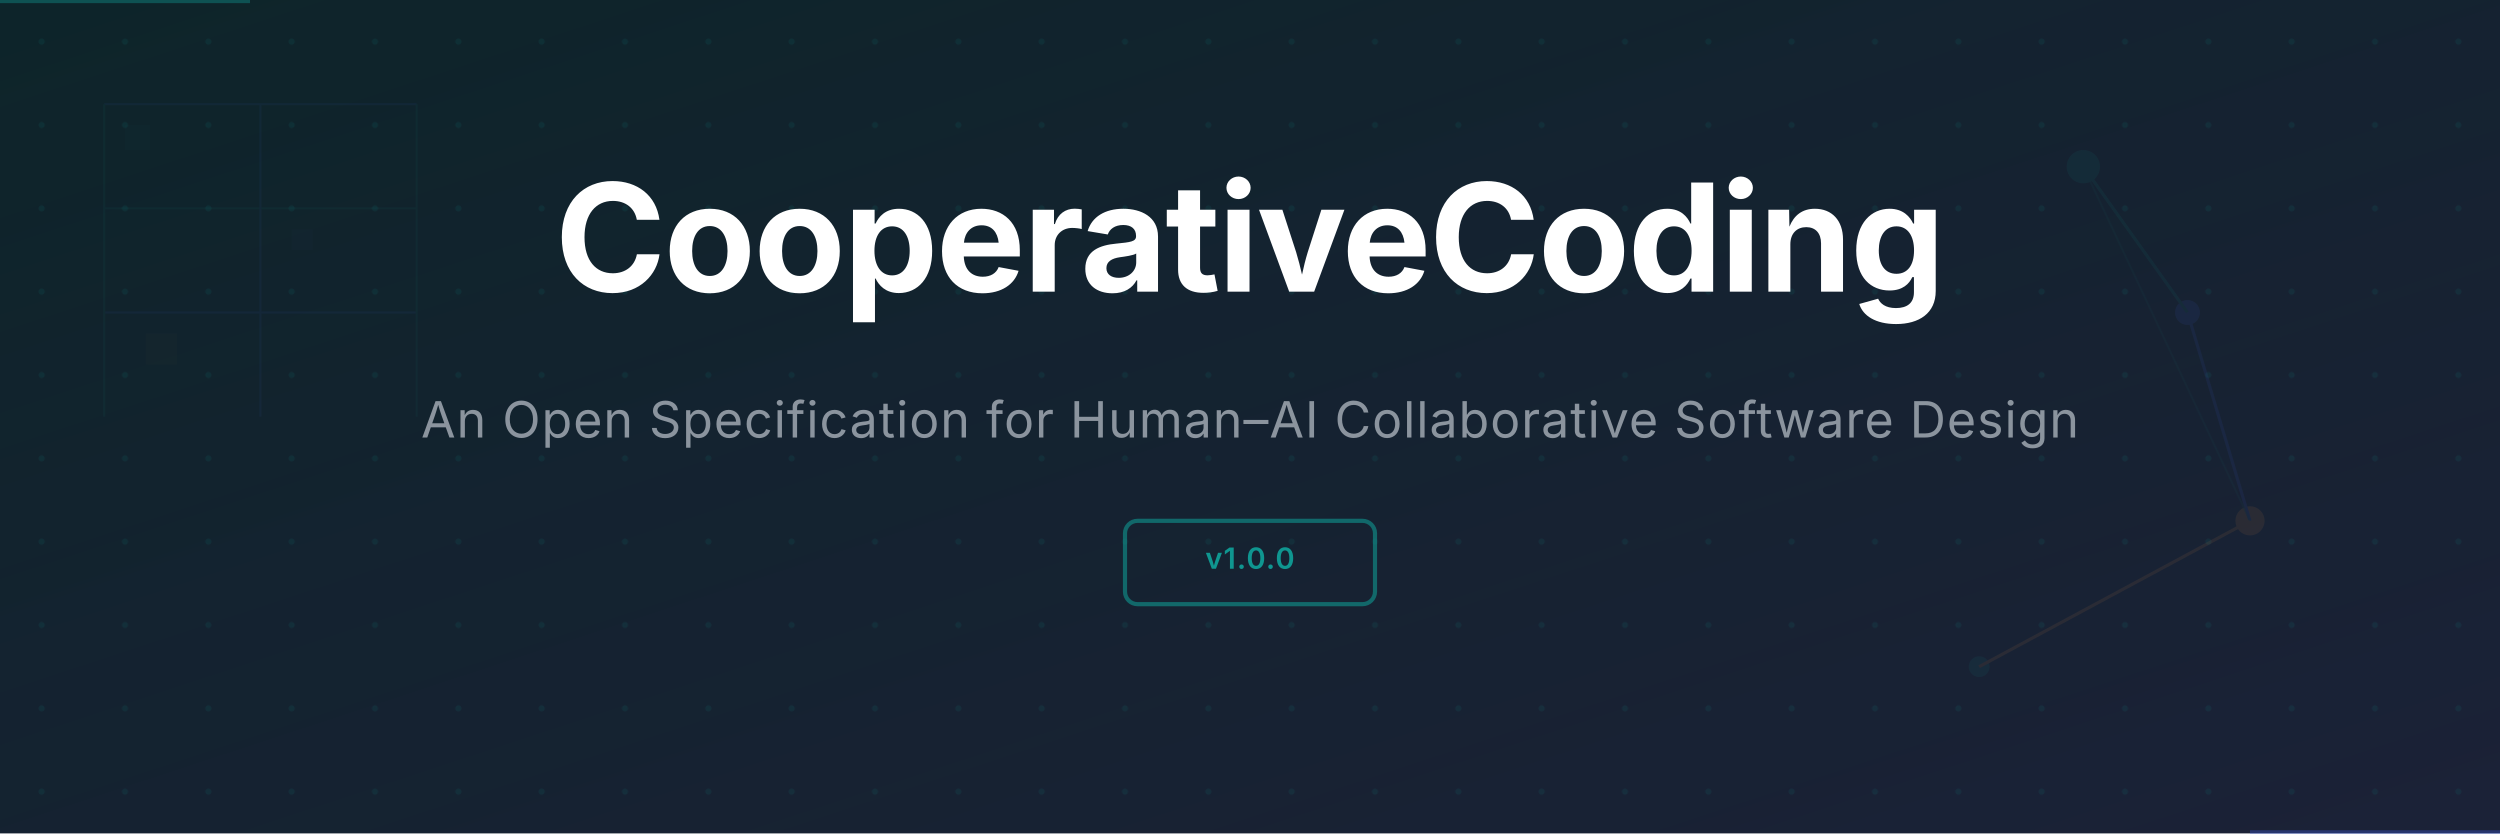
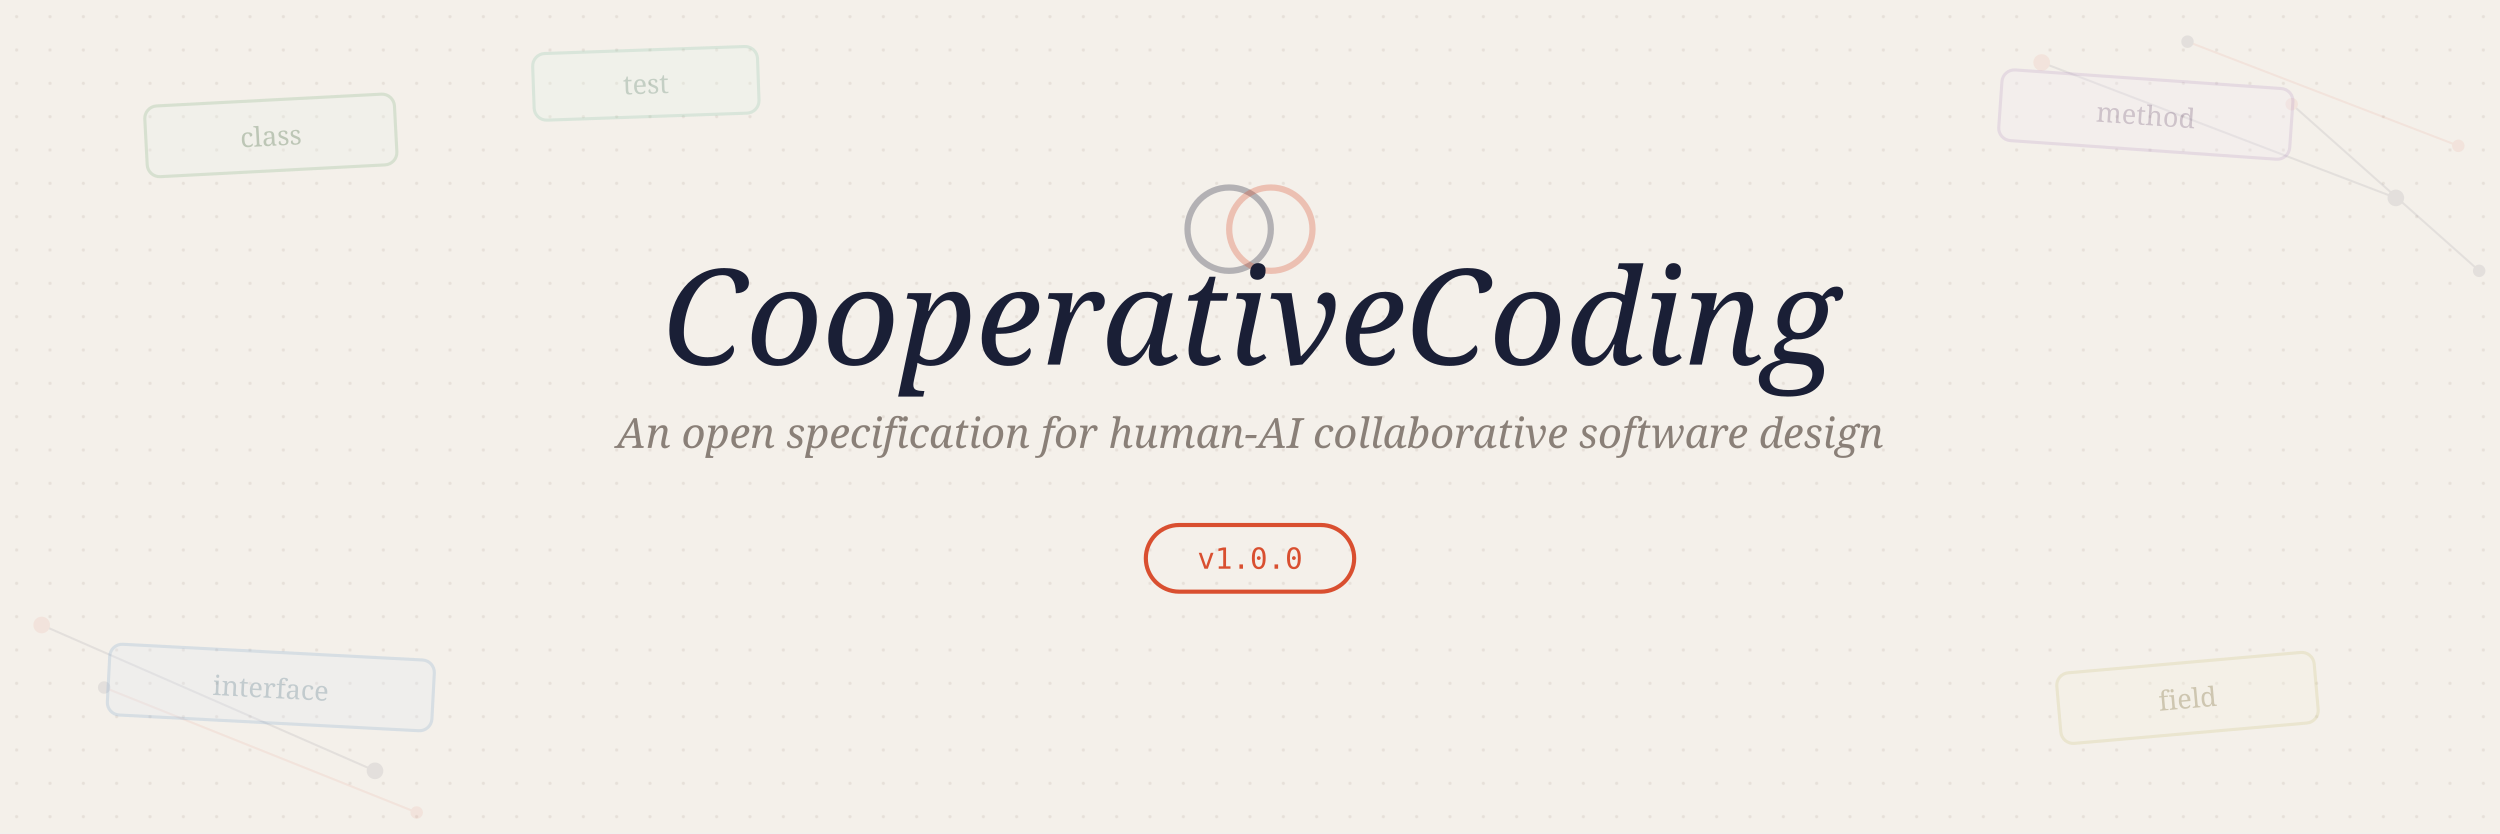
<svg xmlns="http://www.w3.org/2000/svg" viewBox="0 0 1200 400">
  <defs>
-     <linearGradient id="bgGradient" x1="0%" y1="0%" x2="100%" y2="100%">
-       <stop offset="0%" style="stop-color:#0d1117;stop-opacity:1" />
-       <stop offset="100%" style="stop-color:#161b22;stop-opacity:1" />
-     </linearGradient>
-     <linearGradient id="accentGradient" x1="0%" y1="0%" x2="100%" y2="100%">
-       <stop offset="0%" style="stop-color:#0f9690;stop-opacity:0.15" />
-       <stop offset="100%" style="stop-color:#4361ee;stop-opacity:0.1" />
-     </linearGradient>
-     <pattern id="dotPattern" x="0" y="0" width="40" height="40" patternUnits="userSpaceOnUse">
-       <circle cx="20" cy="20" r="1.5" fill="#0f9690" opacity="0.1" />
+     <pattern id="dots" x="0" y="0" width="16" height="16" patternUnits="userSpaceOnUse">
+       <circle cx="8" cy="8" r="0.8" fill="#a09080" opacity="0.15" />
    </pattern>
  </defs>
-   <rect width="1200" height="400" fill="url(#bgGradient)" />
-   <rect width="1200" height="400" fill="url(#accentGradient)" />
-   <rect width="1200" height="400" fill="url(#dotPattern)" />
+   <rect width="1200" height="400" fill="#f4f0ea" />
+   <rect width="1200" height="400" fill="url(#dots)" />
  <g opacity="0.08">
-     <circle cx="1000" cy="80" r="8" fill="#0f9690" />
-     <circle cx="1050" cy="150" r="6" fill="#4361ee" />
-     <circle cx="1080" cy="250" r="7" fill="#ff9f43" />
-     <circle cx="950" cy="320" r="5" fill="#0f9690" />
-     <line x1="1000" y1="80" x2="1050" y2="150" stroke="#0f9690" stroke-width="1.5" />
-     <line x1="1050" y1="150" x2="1080" y2="250" stroke="#4361ee" stroke-width="1.5" />
-     <line x1="1080" y1="250" x2="950" y2="320" stroke="#ff9f43" stroke-width="1.5" />
-     <line x1="1000" y1="80" x2="1080" y2="250" stroke="#0f9690" stroke-width="1" opacity="0.5" />
+     <line x1="980" y1="30" x2="1150" y2="95" stroke="#1a1f36" stroke-width="1" />
+     <circle cx="980" cy="30" r="4" fill="#d94f30" />
+     <circle cx="1150" cy="95" r="4" fill="#1a1f36" />
+     <line x1="1050" y1="20" x2="1180" y2="70" stroke="#d94f30" stroke-width="1" />
+     <circle cx="1050" cy="20" r="3" fill="#1a1f36" />
+     <circle cx="1180" cy="70" r="3" fill="#d94f30" />
+     <line x1="1100" y1="50" x2="1190" y2="130" stroke="#1a1f36" stroke-width="1" />
+     <circle cx="1100" cy="50" r="3" fill="#d94f30" />
+     <circle cx="1190" cy="130" r="3" fill="#1a1f36" />
  </g>
-   <g opacity="0.06">
-     <line x1="50" y1="50" x2="200" y2="50" stroke="#4361ee" stroke-width="1" />
-     <line x1="50" y1="100" x2="200" y2="100" stroke="#0f9690" stroke-width="1" />
-     <line x1="50" y1="150" x2="200" y2="150" stroke="#4361ee" stroke-width="1" />
-     <line x1="50" y1="50" x2="50" y2="200" stroke="#0f9690" stroke-width="1" />
-     <line x1="125" y1="50" x2="125" y2="200" stroke="#4361ee" stroke-width="1" />
-     <line x1="200" y1="50" x2="200" y2="200" stroke="#0f9690" stroke-width="1" />
-     <rect x="60" y="60" width="12" height="12" fill="#0f9690" opacity="0.3" />
-     <rect x="140" y="110" width="10" height="10" fill="#4361ee" opacity="0.3" />
-     <rect x="70" y="160" width="15" height="15" fill="#ff9f43" opacity="0.2" />
+   <g opacity="0.08">
+     <line x1="20" y1="300" x2="180" y2="370" stroke="#1a1f36" stroke-width="1" />
+     <circle cx="20" cy="300" r="4" fill="#d94f30" />
+     <circle cx="180" cy="370" r="4" fill="#1a1f36" />
+     <line x1="50" y1="330" x2="200" y2="390" stroke="#d94f30" stroke-width="1" />
+     <circle cx="50" cy="330" r="3" fill="#1a1f36" />
+     <circle cx="200" cy="390" r="3" fill="#d94f30" />
  </g>
-   <line x1="0" y1="0" x2="120" y2="0" stroke="#0f9690" stroke-width="3" opacity="0.4" />
+   <g opacity="0.28" transform="rotate(-3, 130, 65)">
+     <rect x="70" y="48" width="120" height="34" rx="6" fill="#e8f0e8" stroke="#8cb88c" stroke-width="1.5" />
+     <text x="130" y="70" font-family="Georgia, serif" font-size="13" text-anchor="middle" fill="#2d5a2d">class</text>
+   </g>
+   <g opacity="0.25" transform="rotate(4, 1030, 55)">
+     <rect x="960" y="38" width="140" height="34" rx="6" fill="#f0e8f4" stroke="#b898c8" stroke-width="1.5" />
+     <text x="1030" y="60" font-family="Georgia, serif" font-size="13" text-anchor="middle" fill="#5a3a6a">method</text>
+   </g>
+   <g opacity="0.28" transform="rotate(-5, 1050, 335)">
+     <rect x="988" y="318" width="124" height="34" rx="6" fill="#f4f0e0" stroke="#d0c888" stroke-width="1.5" />
+     <text x="1050" y="340" font-family="Georgia, serif" font-size="13" text-anchor="middle" fill="#6a5a1a">field</text>
+   </g>
+   <g opacity="0.25" transform="rotate(3, 130, 330)">
+     <rect x="52" y="313" width="156" height="34" rx="6" fill="#e0e8f4" stroke="#7ea8d0" stroke-width="1.5" />
+     <text x="130" y="335" font-family="Georgia, serif" font-size="13" text-anchor="middle" fill="#2a5a7a">interface</text>
+   </g>
+   <g opacity="0.22" transform="rotate(-2, 310, 40)">
+     <rect x="256" y="24" width="108" height="32" rx="6" fill="#e4f4e8" stroke="#7ac0a0" stroke-width="1.5" />
+     <text x="310" y="45" font-family="Georgia, serif" font-size="13" text-anchor="middle" fill="#1a5a3a">test</text>
+   </g>
  <g>
-     <text x="600" y="140" font-family="Inter, system-ui, sans-serif" font-size="72" font-weight="700" text-anchor="middle" fill="#ffffff" letter-spacing="-1">
-       CooperativeCoding
-     </text>
-     <text x="600" y="210" font-family="Inter, system-ui, sans-serif" font-size="24" font-weight="400" text-anchor="middle" fill="#8b949e" letter-spacing="0.5">
-       An Open Specification for Human–AI Collaborative Software Design
-     </text>
-     <g>
-       <rect x="540" y="250" width="120" height="40" rx="6" fill="none" stroke="#0f9690" stroke-width="2" opacity="0.6" />
-       <text x="600" y="273" font-family="Inter, system-ui, sans-serif" font-size="14" font-weight="600" text-anchor="middle" fill="#0f9690" letter-spacing="0.5">
-         v1.0.0
-       </text>
-     </g>
+     <circle cx="590" cy="110" r="20" fill="none" stroke="#1a1f36" stroke-width="3" opacity="0.3" />
+     <circle cx="610" cy="110" r="20" fill="none" stroke="#d94f30" stroke-width="3" opacity="0.3" />
+     <text x="600" y="175" font-family="Georgia, serif" font-size="64" font-style="italic" text-anchor="middle" fill="#1a1f36">CooperativeCoding</text>
+     <text x="600" y="215" font-family="Georgia, serif" font-size="20" font-style="italic" text-anchor="middle" fill="#8a8078">An open specification for human-AI collaborative software design</text>
+     <rect x="550" y="252" width="100" height="32" rx="16" fill="none" stroke="#d94f30" stroke-width="2" />
+     <text x="600" y="273" font-family="monospace" font-size="14" text-anchor="middle" fill="#d94f30">v1.0.0</text>
  </g>
-   <line x1="1080" y1="400" x2="1200" y2="400" stroke="#4361ee" stroke-width="3" opacity="0.3" />
</svg>
